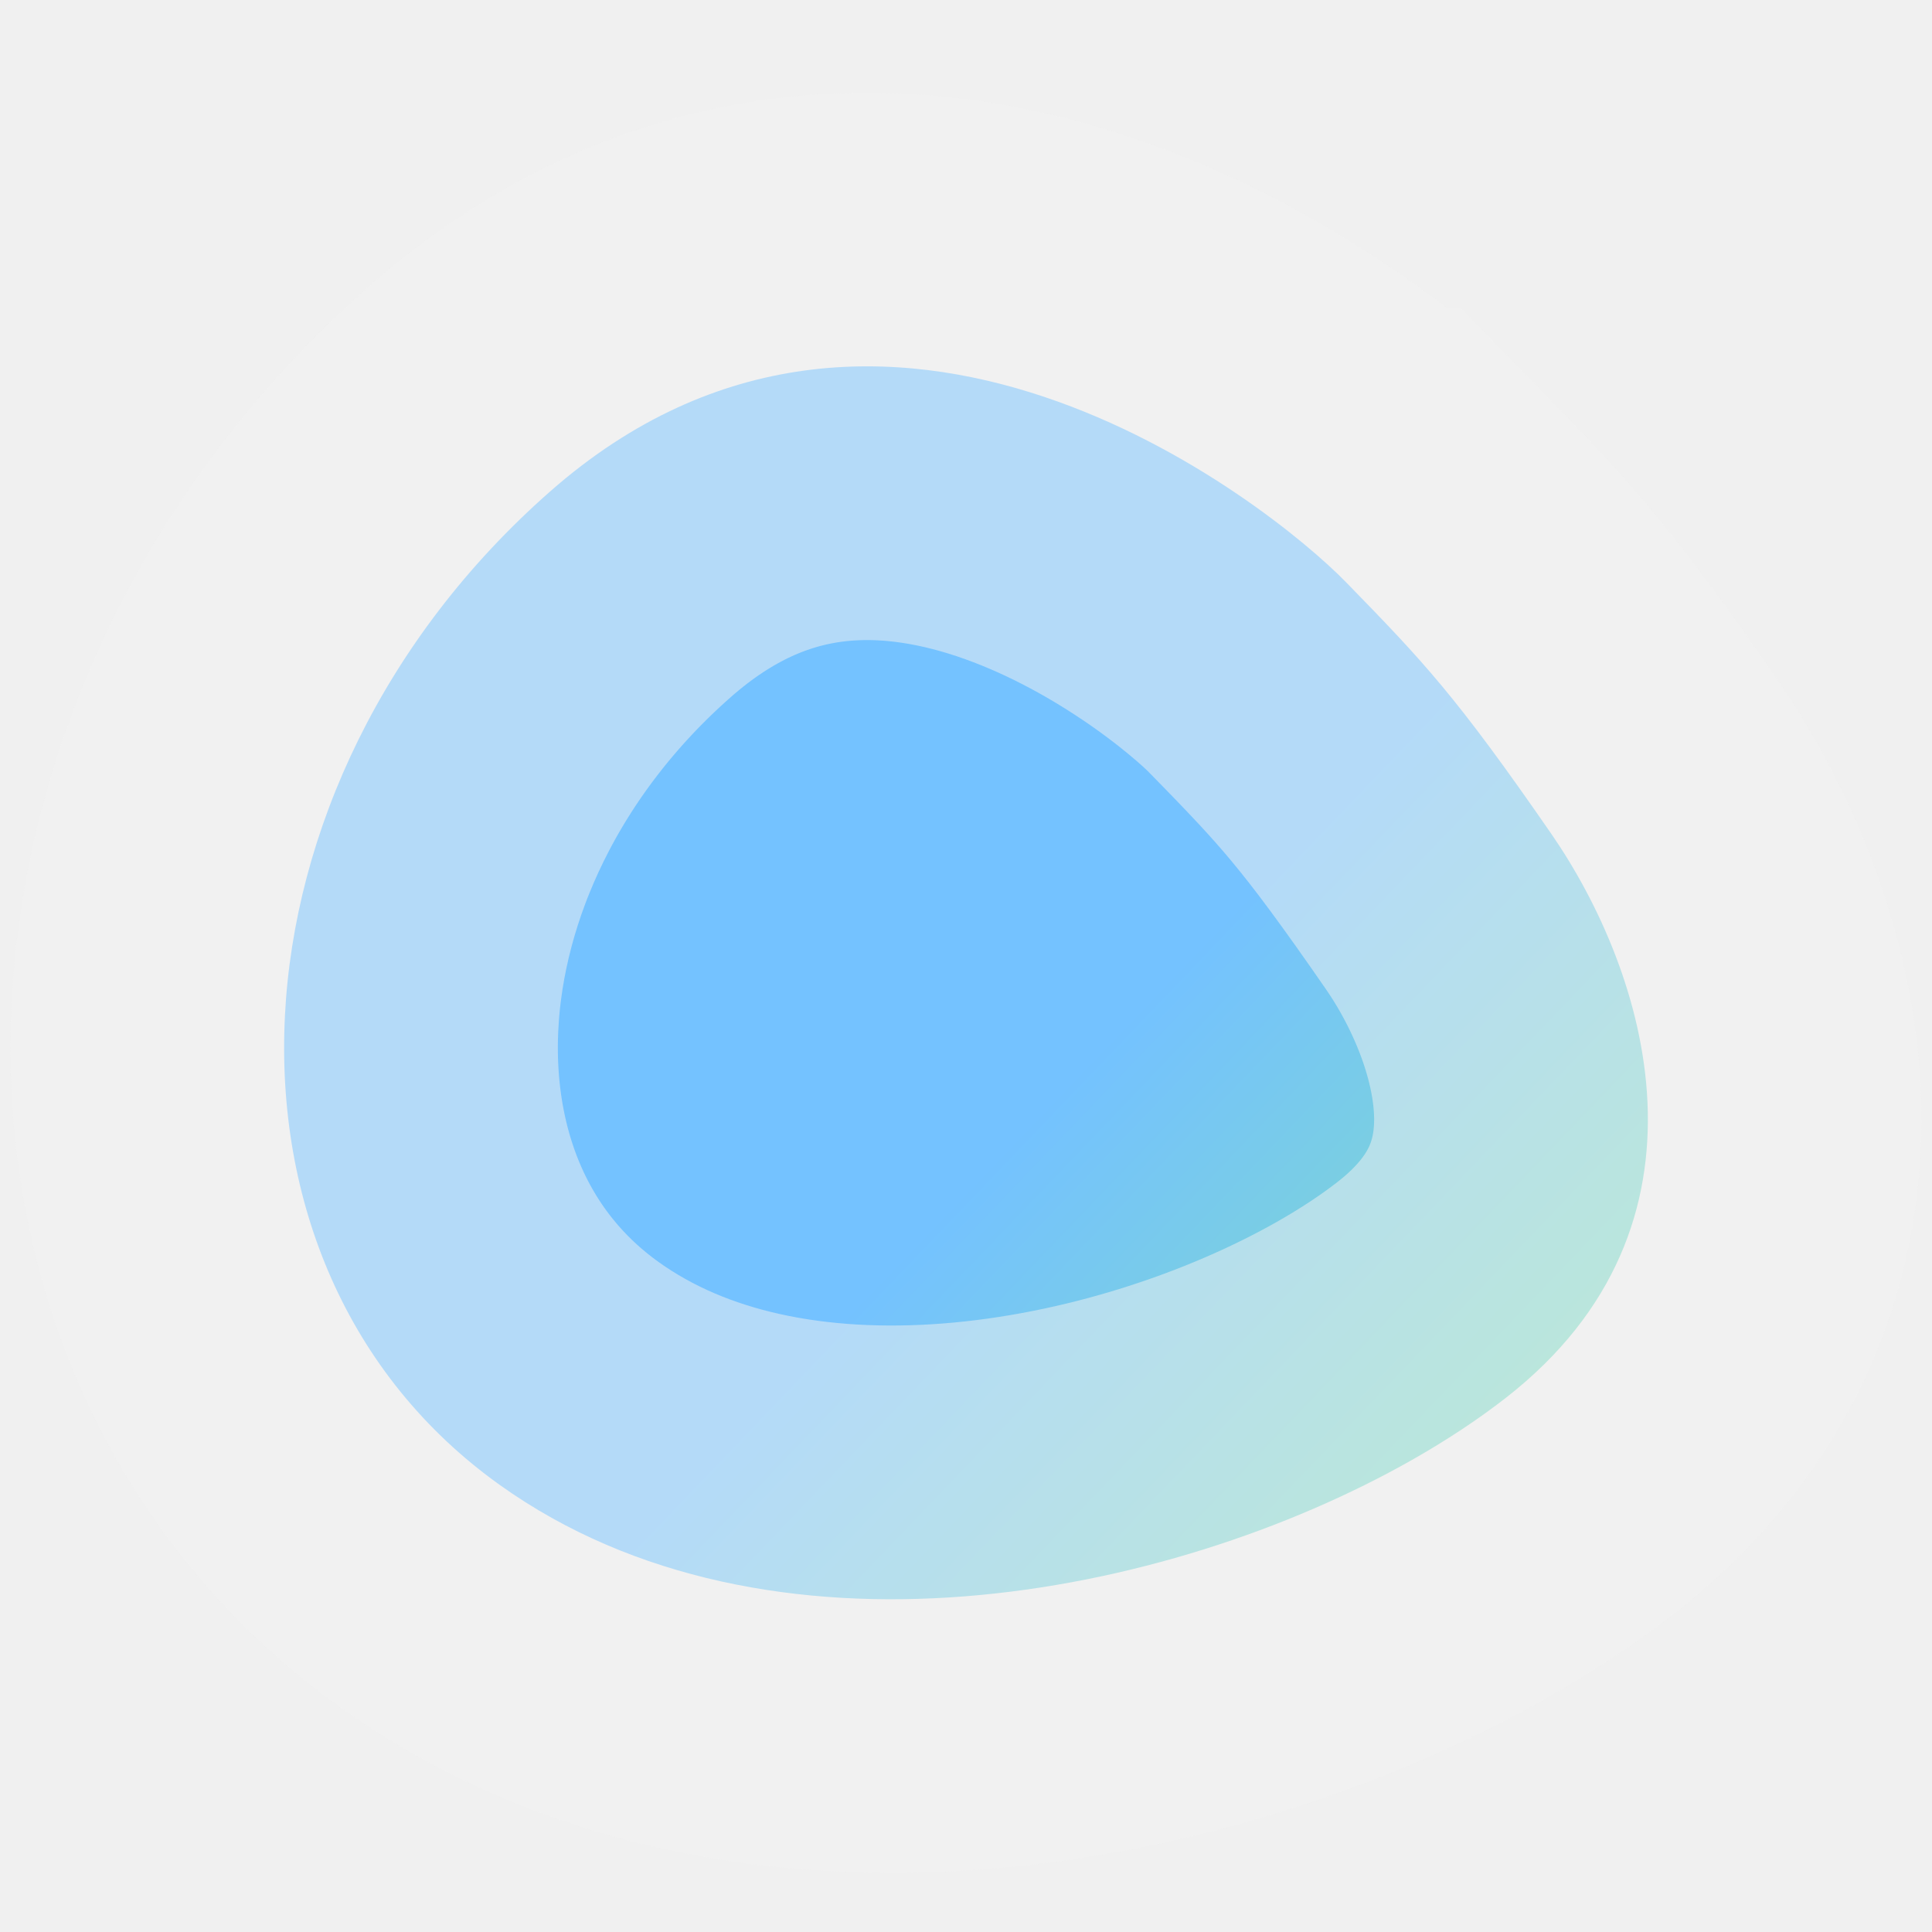
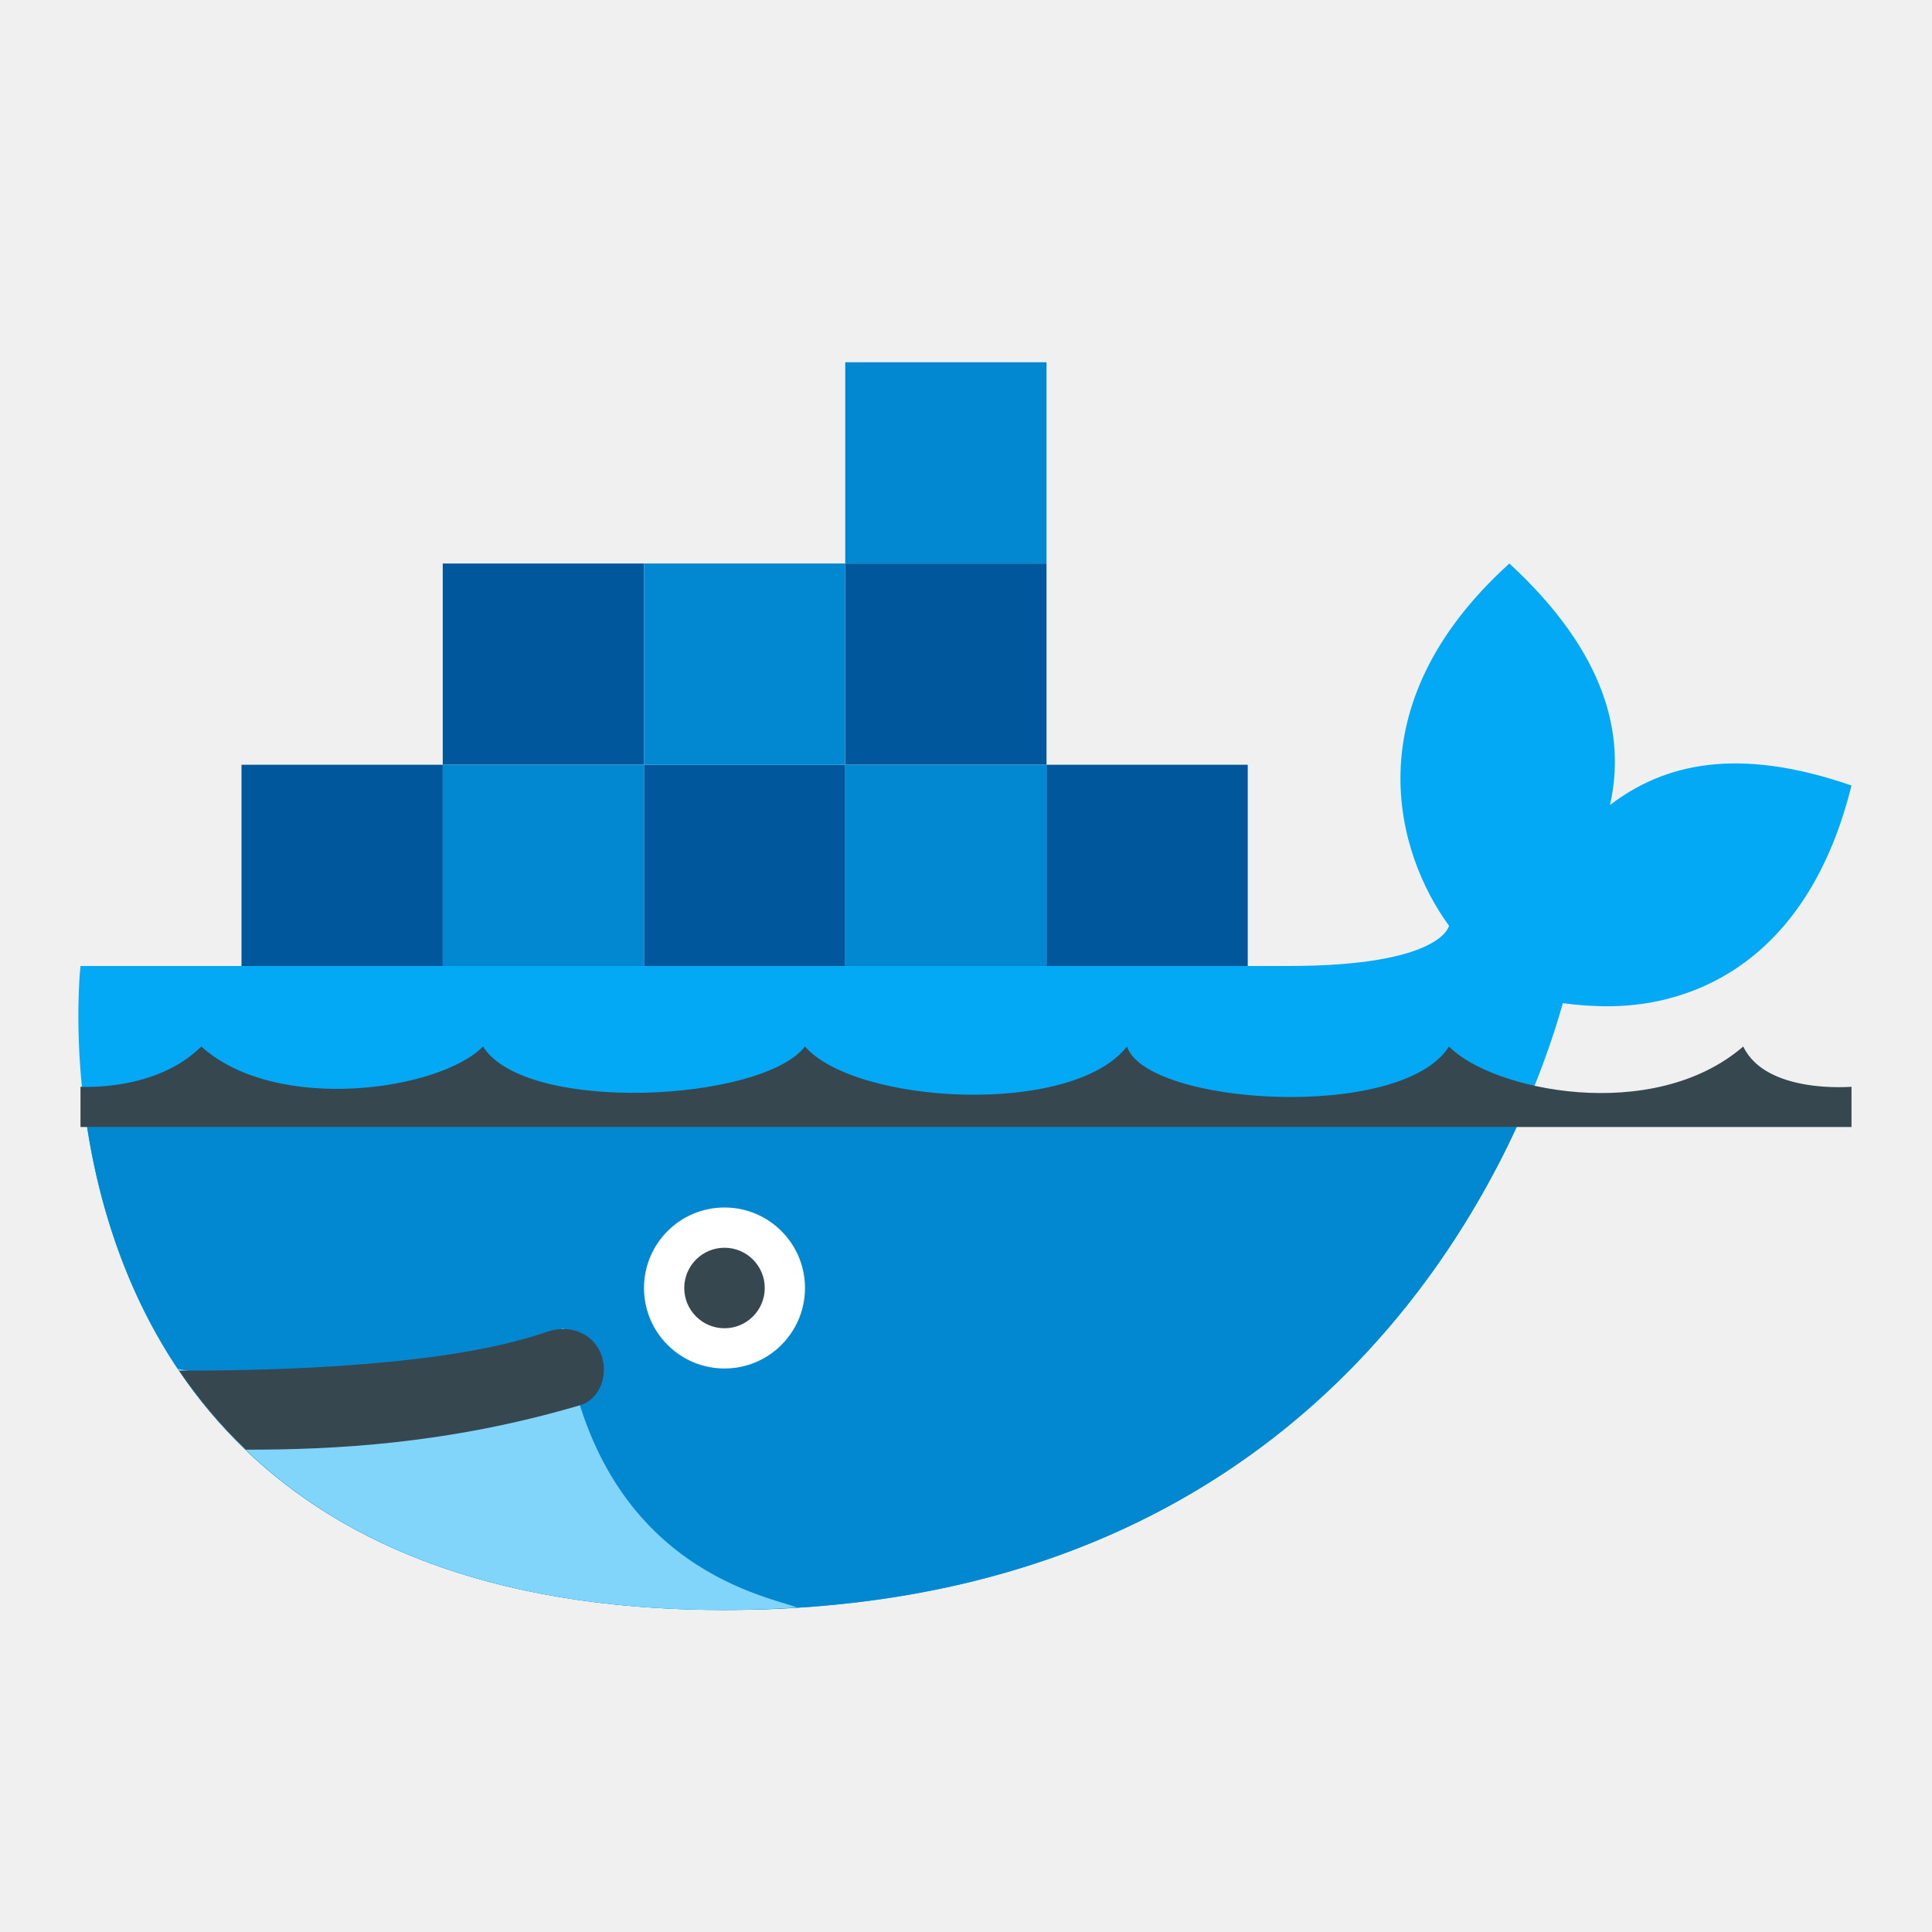
- <svg xmlns="http://www.w3.org/2000/svg" version="1.1" width="640" height="640" viewBox="0 0 640 640" xml:space="preserve">
-   <defs>
- </defs>
-   <g transform="matrix(0.9544918 0 0 0.9544918 320 325.5658)" id="0UAuLmXgnot4bJxVEVJCQ">
-     <linearGradient id="SVGID_136_0" gradientUnits="userSpaceOnUse" gradientTransform="matrix(1 0 0 1 -236.647 -213.9441)" x1="259.78" y1="261.15" x2="463.85" y2="456.49">
-       <stop offset="0%" style="stop-color:#74C2FF;stop-opacity: 1" />
-       <stop offset="100%" style="stop-color:rgb(134,230,169);stop-opacity: 1" />
-     </linearGradient>
-     <path style="stroke: rgb(242,242,242); stroke-opacity: 0.51; stroke-width: 190; stroke-dasharray: none; stroke-linecap: butt; stroke-dashoffset: 0; stroke-linejoin: miter; stroke-miterlimit: 4; fill: url(#SVGID_136_0); fill-rule: nonzero; opacity: 1;" transform=" translate(0, 0)" d="M 131.867 -139.049 C 159.01 -111.21 170.124 -99.454 203.118 -51.721 C 236.113 -3.987 264.441 83.984 187.34 144.051 C 177.727 151.54 166.738 158.812 154.659 165.658 C 69.855 213.724 -68.673 240.786 -161.793 174.283 C -268.176 98.309 -260.103 -68.666 -144.351 -170.506 C -28.599 -272.346 104.723 -166.888 131.866 -139.049 z" stroke-linecap="round" />
-   </g>
+ <svg xmlns="http://www.w3.org/2000/svg" viewBox="0 0 48 48" width="640px" height="640px">
+   <path fill="#03A9F4" d="M40,20c0.391-1.735-0.092-3.78-2.5-6c-3.914,3.543-2.795,7.227-1.5,9c0,0-0.166,1-4,1S2,24,2,24S0.167,40,18,40c15.593,0,19.973-12.003,20.828-15.076C39.182,24.972,39.579,25.003,40,25c2.147-0.017,4.93-1.171,6-5.484C43.162,18.533,41.339,18.978,40,20z" />
+   <path fill="#0288D1" d="M2.165,28C2.9,32.739,5.983,40,18,40c12.185,0,17.523-7.33,19.682-12H2.165z" />
+   <path fill="#81D4FA" d="M19.812,39.938C18.892,39.616,14.74,38.848,14,33c-4.209,1.863-7.938,1.375-9.579,1.008C6.583,37.237,10.591,40,18,40C18.623,40,19.224,39.976,19.812,39.938z" />
+   <circle fill="#FFFFFF" cx="18" cy="32" r="2" />
+   <path fill="#37474F" d="M14.914,33.597c0.224,0.505,0.02,1.162-0.51,1.318c-3.301,0.973-6.146,1.102-8.297,1.102c-0.644-0.619-1.194-1.279-1.656-1.963c2.585,0,6.71-0.12,9.144-0.966C14.117,32.906,14.69,33.09,14.914,33.597z M2,27c0,0,1.875,0.125,3-1c1.875,1.688,5.94,1.088,7,0c1.063,1.688,6.938,1.375,8,0c1.25,1.438,6.625,1.75,8,0c0.479,1.461,6.819,1.874,8,0c1.061,1.088,5.063,1.938,7.311,0C43.875,27.188,46,27,46,27v1H2 M17,32c0,0.552,0.448,1,1,1s1-0.448,1-1s-0.448-1-1-1S17,31.448,17,32z" />
+   <path fill="#01579B" d="M11,24H6v-5h5V24z M21,19h-5v5h5V19z M31,19h-5v5h5V19z M16,14h-5v5h5V14z M26,14h-5v5h5V14z" />
+   <path fill="#0288D1" d="M16,24h-5v-5h5V24z M26,19h-5v5h5V19z M26,9h-5v5h5V9z M21,14h-5v5h5V14z" />
</svg>
